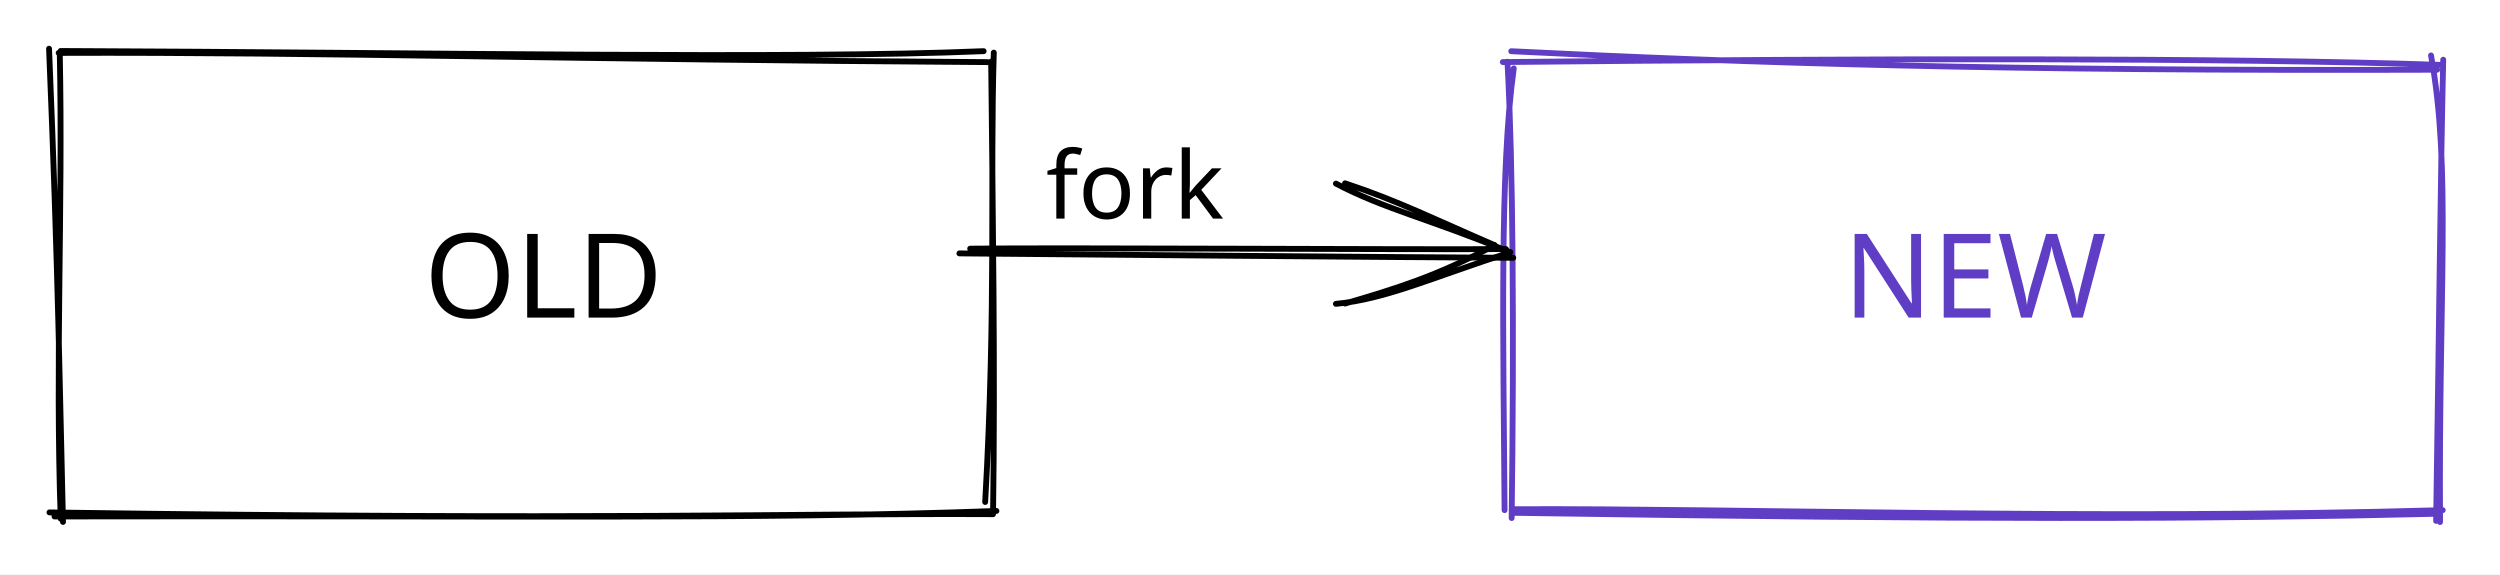
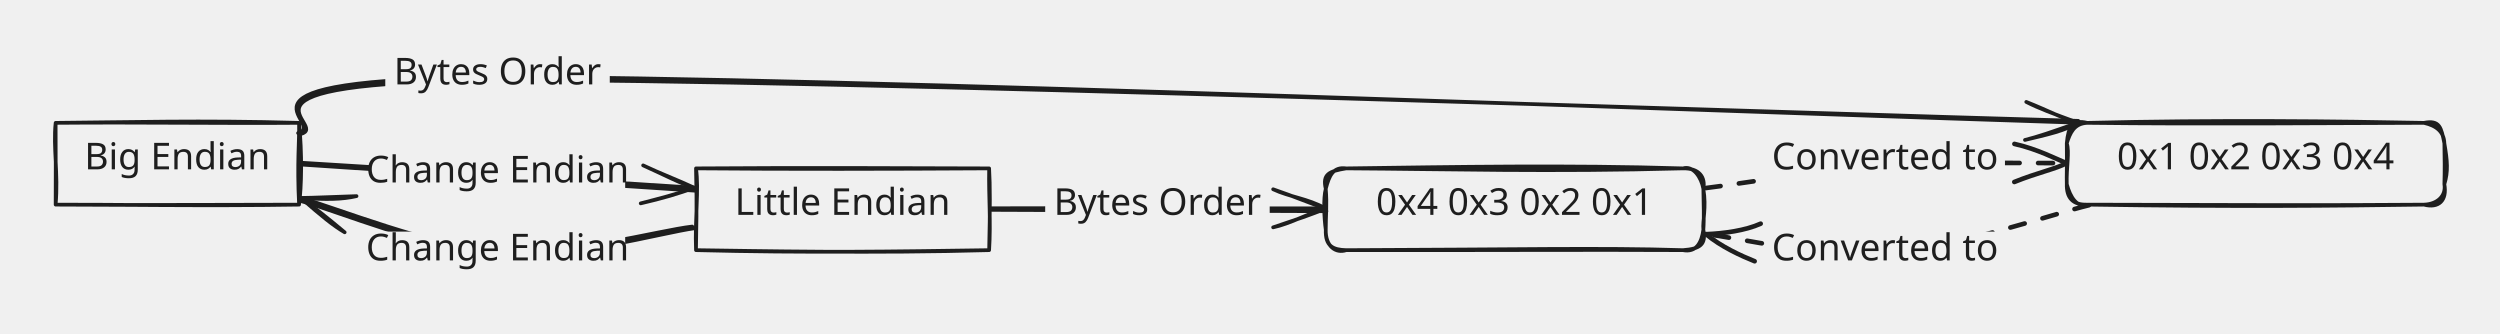
- <svg xmlns="http://www.w3.org/2000/svg" version="1.1" viewBox="0 0 426.6 98" width="426.6" height="98">
+ <svg xmlns="http://www.w3.org/2000/svg" version="1.1" viewBox="0 0 1348.068 179.887" width="1348.068" height="179.887">
  
-   eyJ2ZXJzaW9uIjoiMSIsImVuY29kaW5nIjoiYnN0cmluZyIsImNvbXByZXNzZWQiOnRydWUsImVuY29kZWQiOiJ4nN1X21LjOFx1MDAxMH3nK1KZV8qj+4U3XHUwMDAyoZZiYKCAXHUwMDE52K2pKcdWYk9cdTAwMWPbaztAoPj3kZTgXHUwMDFiXHRks1BLrVx1MDAxZlx1MDAxMru7JbVa53S3XHUwMDFltjqdbjFLVXen01V3nlx1MDAxYoV+5t52t438RmV5mMRahex3nkwzz1pcdTAwMDZFkeY7nz+7aeqMwmKQJGPHSybzYSpSXHUwMDEzXHUwMDE1XHUwMDE3uTb8S393Olx1MDAwZva3tlCmvMKNR5GyXHUwMDAzrKpaXHUwMDBiXCLSlp4ksV1cdTAwMTdCXHUwMDBloURcdTAwMDTR0lwizPf1eoXytXroRrmqNEbUPdvt9c5cdFx1MDAxNfve5e5cdTAwMTm+6V/3ab9XLTtcZqPovJhF8125XjDNak7lRZaM1ffQL1x1MDAwMrN6S16Oy1x1MDAxM1x1MDAxZLVqVJZMR0Gs8rwxJkldLyxmRlx1MDAwNkApnUdhp1NJ7ky4XHUwMDExc1x1MDAwNMNcdTAwMDAgzjmQkpVaO55cdTAwMGKHUVx1MDAwNrBAgmBcdTAwMDA5azm2l0RJZlx1MDAxY/tcdTAwMDTsU7k2cL3xSPtcdTAwMTf7pU2RuXGeupk+scru9mnLVDpQ6odJXCJ03FFpXHUwMDExqHBcdTAwMTRcdTAwMTTahHOH6TVcdTAwMTDEXGZhQJisnFH2VKBcdTAwMTCMXHUwMDExwSEuNcaF9NC3XGL50Y5q4GbpXCJ63dx81Nw3nvdr8KpcdTAwMDZPU9+do1x1MDAwMDJOMcRQUCyqsEZhPNbKeFx1MDAxYUWVLPHGXHUwMDE1cKz0cXtcdTAwMTPEYrlcbrFcYlwiRCGmfH3Ekp57QNFPdTBcYo7ur3PEj//u7310xFx1MDAxMk5cdTAwMWOkXHUwMDExXHUwMDBiJWVcdTAwMWGQvI1Y6Vx1MDAwMI1YRKhcdTAwMGWGhKtcdTAwMDFLh9j3yH9cZlhcIiGiSGL69oBdKCqENVBWqLtqTzVI7F8xXHUwMDFlXHJHp1x1MDAxN1x1MDAwM8KPj07Pb1x1MDAwZdKMdEu7x8Xba2yAb8VcdTAwMDY3y5LbZUygbFx1MDAxNVx1MDAxMSDiiFxiKCRfm1xiQf5HcFx1MDAwNO6FYldHJ+nXveyOXHUwMDA2J1x1MDAxZp1cYjrKmlxiSFxuSCDhkshcdTAwMDZcdTAwMTFcdTAwMTCEXHUwMDBl0UTQ2VCXOcTeMXVL4mBDXHUwMDA0LKTOvlx1MDAwNIvnTFx1MDAwMG3kM6xri+RgXHUwMDAz4FvPNszUXHUwMDEyyVp+fFx1MDAxZJs1P9ys6IWxXHUwMDFmxiOtrDj11INcdTAwMWNaIF1cXMY9fIDhceLPzi5cdTAwMGZ/XHLc2c9vNZ51h4k3NV5cdTAwMDKHN1KDXHUwMDEwNaORm9rk4GhcdTAwMTBcdTAwMDBcdTAwMDKITupcdTAwMTJcdTAwMDLIXHUwMDE2XHUwMDE2j6VXKvYrn5rbcPNiL5lMwkJcdTAwMDfgNFx046JtYXe0a+hcdTAwMTUo129r9cx1XZuHqZmxmWaqt0513PajfP+xvdR6JX5ao7fq/6tcdTAwMTJGI7HVKydoXHUwMDBiq1ZPM1xiUJ021s5cdTAwMTfLs+RcdTAwMDfPXHUwMDE3XHUwMDE0I1x1MDAwN5vCKVx1MDAwMKZCiGq7Nl9cdTAwMDDiXGLT6lGEXHUwMDExJVjSlmNvVzlJ1Z6VXHRcdTAwMDLV0tM8Q1CNXHTCXHUwMDAxfIfS+JbVqzr0JC7Ow3vbioGG9MCdhNGscW5cdTAwMTal2tOT/vd6XHUwMDFjc6VcdTAwMTe0mFx1MDAxNFxy090oXHUwMDFjXHUwMDE5XHUwMDEwdz29XHUwMDA1lTXwXYT6KlVcdTAwMWFMQt+vt46eXt/Vc2aH63R8SVx1MDAxNo7C2I0uau5txDbGV7ONXHUwMDBiXHUwMDA2zW1jbbZcck6Ci+Trdb7369b7tu9dzej1n18+OtuQkC9V51x1MDAwNduYbteBbtxcdTAwMDFfybZ/W51cdFnCNvqMbfq+XHUwMDBi6jnhf0i2r1/2/1x1MDAxMdlcIjUsXqBakaSreNbYQptUxo2NSIXEKlJJhilcdTAwMTF0fUq93Kd8UErpmmRcdTAwMGJcdTAwMTjSuFx1MDAwMVRQSVx1MDAxYZyCXHUwMDEyOtJwSrdMklx1MDAxMirfjVJ4WVx1MDAwMXvW4kpo8I1cdTAwMTF8e06VPVHjbrfOXaZcdTAwMDG0eVNXata53EnMazevzVx1MDAxOFu7lL/C2GGSjZdTljRs35uy1o+tp1x1MDAxONn4dN00PS90dMrbgD7e0F9ssZqte1x1MDAxM6rb3nOAfVx1MDAxYdrHzGrzgOGcMof78Lj1+Fx1MDAxYt42Ri0ifQ==
+   eyJ2ZXJzaW9uIjoiMSIsImVuY29kaW5nIjoiYnN0cmluZyIsImNvbXByZXNzZWQiOnRydWUsImVuY29kZWQiOiJ4nO2ca1faWFx1MDAxN8ff+ylcXDxvS+bcL30nXG5VR6tVq5VZs1xckaSQilx0kijgrH732UEkJ4hcdTAwMTAskdBncNFCrjvnnP/v7L2zwz9cdTAwMWKbm6Vo0HFLXHUwMDFmN0tuv2G3Padr90pcdTAwMWbi5Vx1MDAwZm439Fx1MDAwMlx1MDAxZlaR4fcwuO82hlu2oqhcdTAwMTN+/ONcdTAwMGa707GaXnRcdTAwMWRcdTAwMDQ3ViO4fdrNbbu3rlx1MDAxZoWw4V/wfXPzn+G/xom6biOy/WbbXHUwMDFk7jBcXJWci00u+1x1MDAxY/jDs2LBiOSSXHUwMDEzPN7CXHUwMDBid+BskevA6u92O3STNfGi0uXgqvOjeqaZdirnxzby7TP9JTnpd6/dPo1cdTAwMDbtoVFhXHUwMDAw156sXHUwMDBio25w4154TtR6blx1MDAwMGP5a3t1g/tmy3fD+OJcdTAwMTMzg47d8KJBvFxmofHSp1x1MDAxNvi4mSzpp77F21NlXHUwMDExzVx1MDAxOWeIcFwiXHUwMDE053zCkO2gXHUwMDFkdGND/ofd+C8x5dpu3DTBXHUwMDFl31x1MDAxOW9cdTAwMTN1bT/s2F3onWS73uhcdTAwMTIxxVx1MDAxNlx1MDAxMVxmayQkVUTh5JpbrtdsRXHfMFx1MDAwYmn4U4gjTiVOLjF0h52AhZZwjUyOV8QmdPac4Wj4O2n5rn3r7sV7+Pftttl8vjNqvtSK63hFdXJgmYMrNcBcIrefXFyhMVx1MDAxZbwyu7itV7ajRu+id/+113D75UZpvN3PXHUwMDBm01x1MDAwZvu0c9/dV9WwKvqf+1wi7O19w/2HvSB9lufz291u0Mt63EHd/tJpePp7vdlsVHDt4miwX1vCcZ3rL6E4P7r8UXs8Ojzx+uHD0clOtuOOPiX9dd9x7CeZYYlcYkVcdTAwMThRJkVcItW2599M9lk7aNwkytwwXGZeXHUwMDFhXHUwMDEwQFx1MDAxN1JcdTAwMTEuM1x1MDAwM6FXXHUwMDBivl9Vd53e9lx1MDAwZlf5XHUwMDAz+XBbPrwsNlx1MDAxMCjjwFx1MDAwMEWkUkhxTSVPXHUwMDExQlx1MDAxMEux6ZJcXDYguLKQUFhcblwiNKeY8LdcdTAwMDCCXHUwMDAzXHUwMDFmXHUwMDE4sIxcdTAwMTeTXHUwMDEw2KlcdTAwMTHe3q9Vr/a+qfNylYR3W5lcdTAwMTW3doQ4PLo6vbx0ar7Tkq63c6vdr+HvRFxipUBcdTAwMWJIy+yA4L3a3ec/b07UduPT4Z3cXHUwMDEx4ZF/XWxAYKSYxVx1MDAwNMKaYfgsXHUwMDExS1x1MDAwMeJcdTAwMWRdXGKCqCWQ1Fx1MDAxYzBFXHUwMDA0lm/yIFx1MDAxNOWaMK3xr1x1MDAwM1wiXHUwMDE58s/jiI6W/FxcNjeuK9Xd6kndvz3/dNa87z3u+vvo7lx1MDAxZGbqmcct68vPj1enXGJfVfT5tZRcdTAwMDfsplZdwnFvLsWJ6lx07Vx1MDAxY3dIcFx1MDAxMXaP7s8vy0vlXHUwMDA2Xy03IMpcdTAwMDA7QFKZudHxulvBp6+CXHUwMDFkbrfKvb3mebDdcYrNXHJcdTAwMDHYUEpQXHUwMDE2z8lcbmS7XCK/YinUkFx1MDAxMFx1MDAxYVJcdTAwMDWYWytqyN2D4IxVe4PT+tebircvWf+h/Vx1MDAwZbP3f9SYTY2n808hXHUwMDA2fY1cdTAwMTjgXHUwMDEyY8yw4ZzPI8ZsZ7GQxIhTXHUwMDA0pk835Fx1MDAwNFx1MDAwMk7kXGJcdTAwMDdcZtKn7CVcdTAwMTJgOcZKJy/6glx0SHJcdTAwMGWjXHUwMDAzLSFcdTAwMTnxklx0JC8m2NrRJ9eNw69cdTAwMGb7OyFquI9lfVxcX1xcXHUwMDBidFx1MDAwMS1cdTAwMTi9Z3ejiuc7nt9MX/UoqbeXIa1cdTAwMTa3aNC4j5ugjCwsXHUwMDE4Zlx1MDAxMLtymG4gYMfU2Kxpd2KrX7Sk6zvzjZhcdTAwMWTKXHUwMDFiRoBcclx1MDAxYUO7aMRcdTAwMTmliCfpglx1MDAxOSa07TDaXHUwMDBlbm+9XGKa9jjw/GiyXHSHbbVcdTAwMTWDouXaL1x1MDAwNlx1MDAwZlxcgrlukiid+IjpQfKXMVx1MDAxNJA5LtD4899cdTAwMWambk0wNTVcdTAwMTK/YMmEOpKDbJj/L4+AWCnMXHUwMDE4Izw7XHUwMDAyZ8e1hUQgXHUwMDA1V0RqlUKgXHUwMDA2P1xu01x0XHUwMDEz3lx1MDAwMYFcdTAwMTRZjGiUvIxmXHUwMDE4IZCoWHuIJb7dOiBcdTAwMTC32t6jqv95uls92D45XGK3dki5XyxcdTAwMDQuQJ+4Z7BQWoA8iNREgsctlkXBzChcdTAwMWXZgbSCXHUwMDAxIbRmSlxuorPYsU4oLGMkLI6luVx1MDAxM8hHYD13zylcdTAwMTQtY25RjEyF5Y9RiVmc5dXZY8/Z6YNCYnSaJ8moxeikXHTLw6jmylJxYun59Vx1MDAxMqhEWVQl3uJcYqKKUMGIUOvlRnrnx99oRVxcfSvXT/bqdddcdTAwMGIr95/zTeDm5kY+s4tcbo4g0NfQI1x1MDAxMOtzY8tfYujsnG/KXHUwMDBlKVx1MDAxNVaScFxub8U1y2DCOuFzXG49yyBcbqXkvD01l9PVNTxcdTAwMDa3XHUwMDA0lSZHee5cdTAwMWPlQnNcZiDKnvqfnU8pJEY5opZcdTAwMTLjSXyI0aesXm5cdTAwMTjFXG7DXHUwMDEwMVwii8RcdTAwMTdcdTAwMWVzNDEyKVx1MDAwYsBcdTAwMTRcYsqT7lpcdTAwMDeGPjZcYv0yqFx1MDAxZkVU9jq98uW1XHUwMDE4oPtiMTSzXHUwMDFmWn52RFx1MDAxOWGIS84hXoPIYmlcdTAwMTCdnVx1MDAwMJ/iXHUwMDEwL27HWpFUoVdkMrF7TvgjXGJcdTAwMDI/jVx1MDAwNEm2mMe/2XnfZfDPscOWu+R7n1pYiKVLXCKAUHlcdTAwMTKQIGUhboRcdTAwMDVTQnNcIsEqYUx4hjnP2UlcIiVcdTAwMTNUr1dovi+OL863XHUwMDBlayd3l0Hl6mDr8PxcdTAwMTBv5ZupX1x1MDAxNIlcdTAwMGK4c08k4phcdTAwMTOgdOzSKZopO5hcdTAwMDdcdTAwMTGRUExcIsaoXHUwMDE2glx1MDAwMlx1MDAxNnVcdTAwMDY71omIXHUwMDEwmmuLXHUwMDBiNZZcdTAwMDQ2d1x1MDAwN8HwtGDmXHUwMDFljyD5ilx1MDAwZeNcdTAwMTdcdTAwMDYuoORkXGInx8tcdLlcdTAwMTQxhcRcIreAZt9cdTAwMTErJnGVUpbW6chdXHUwMDEyi1x1MDAxYbePl+5yam5pw8tN7lx1MDAwMVx1MDAxMVx1MDAwYlGjj1xyXHUwMDEyP1OWXHUwMDEyISS4nrlUk+RG2fLVnmrw6PDm0/bVXHUwMDAze/zx593j2VmxKLso3TBcdTAwMDRcdTAwMDCUYIifNdFMXHUwMDEww1x1MDAxZnqn6H3kXHUwMDAxI1x1MDAwNk2kXHUwMDExhVx1MDAwMFFqSsjvXHUwMDE2w2tpMUVcdTAwMTLHk5t7l19KZq4nq5mpvrlHyUTX1MCffNDAXFw2TotSSTTVXHUwMDFjZafr9GLvQsfzmFtcdTAwMWNEQiQ0LpUwYU5kSOW71fqi+K6p1pRD4I7MTJfh41x1MDAxYYWEI9pqRJQkeFx1MDAxObV7s4t755EvMWBcdTAwMDHyfVx1MDAwZvzo1Ht8XG6fUktr9q3XXHUwMDFlpLp1OIKhXHUwMDE5K15zs1xujLL9UmrdVttrxiO61Fx1MDAwMJvdbmqwR17Dbo83uPVcdTAwMWPHrE9rwFx0bc93u1mypKWg6zU9326fzbBcdTAwMDfawN1cdTAwMWRPmpbRcdd26MZrh823XFzFXHUwMDEy6FxyrjnINrNip1x1MDAxN19cdTAwMTdasVRgXHUwMDBiwyRcdTAwMTLPbpxwmi6ii1x1MDAxZCMlqFx1MDAwMFeVg2hFjmk5XCIsXHUwMDA2ikVCYEFS5JglWIUhXHUwMDA2VVxc5l6NP0+wxFx1MDAxY6y5XG72XHUwMDAwJvG2m69m5zxmMqnZV0xaiWzjWlx1MDAxOUU1Zdkn2um1z4WWbXxcdTAwMWbcXHUwMDAy2Vx1MDAxMiw0zLVYpSs63nGilVx1MDAxMKdKreN0kKJcdTAwMDQl0eVcZtlycPDAcrryafb9VIv6eFx1MDAxM/VcdLwpvFlOup3z9Mekbl81aiXKlUIwyrTIXjgwvfy40MJcdTAwMTWgW8FcdTAwMTGFS9VKc6PG553n27foXHUwMDE2M1x1MDAwMeBcdTAwMDF/OvfHY3MpjXqjcNlIXHUwMDFmsU5wTsKd8/jFS+G+YtRKhKulkpLiXHUwMDA1QtvpNcKFXHUwMDE2Lky0XHUwMDE241x1MDAxOIFuWfrh0cFwRrM0Qkb5XHUwMDAwmzBsmc+5SyBcYig39pLNp2ln+slcbmOtKF25n/x+wt1uQUfm7CfPeVx1MDAwNmJStq+YtFx1MDAxYT9ZUIpcdTAwMDRcdTAwMDR+2Vx1MDAwYkyml7WusWq1sHSOXHUwMDE1e29RKlx1MDAxN1x1MDAxY2DKl3FX9T+hJkKdU6lfZKEqpWFMXHUwMDEwlT1ccjW9dLLYOpXSip9Z5UxcdTAwMTDBXHUwMDA0U2mhkrhGwkjXXHUwMDFi0Fp+XCJcbluIg2+OJJNIXCIjSJ0hW1A4oUwspcj213T7pmKtt2WOXHUwMDA3kVx1MDAxYm5cdTAwMWV1XHUwMDFkU5hLVe2cwvBcdTAwMTep42lcdTAwMDatZnLFSlx1MDAxM8XJXHUwMDAyXHUwMDBmYE+v1Su0aDmlXHUwMDE211wiXHUwMDExbUqzT7FswXRcblx1MDAxNyUo9I1cXPn8+lvpdHblcYF1qrBcdTAwMDZfa5FcdTAwMWZKmF5AVmidapCKXCJcdTAwMTLUwlx1MDAxMVxmfZnOOeXtXHUwMDA0XHUwMDEzbVx1MDAxMa2VQjp+vpJnSjRpocFcdTAwMGIuQIL4TVx1MDAxNShv84JcdTAwMDM/lp3rbEZBTjKdUyD7wlx0nmrRiu7F0viHXHUwMDEzkcqu0+klSGus0+E9nVx1MDAxY2/kvEWnXGbCW4JJ/j+X+H+l0zlllTnodGNUPVWyO53TXGLat/RcXK9cdTAwMDZcdTAwMWTqOaNGStq09OC5vcrsXHUwMDExtjHSfyw1d1h/+HPj579Xwt+ZIn0=
  <defs>
-     <style>
+     <style class="style-fonts">
      @font-face {
        font-family: "Virgil";
-         src: url("https://unpkg.com/@excalidraw/excalidraw@0.13.0/dist/excalidraw-assets/Virgil.woff2");
+         src: url("https://unpkg.com/@excalidraw/excalidraw@undefined/dist/excalidraw-assets/Virgil.woff2");
      }
      @font-face {
        font-family: "Cascadia";
-         src: url("https://unpkg.com/@excalidraw/excalidraw@0.13.0/dist/excalidraw-assets/Cascadia.woff2");
+         src: url("https://unpkg.com/@excalidraw/excalidraw@undefined/dist/excalidraw-assets/Cascadia.woff2");
+       }
+       @font-face {
+         font-family: "Assistant";
+         src: url("https://unpkg.com/@excalidraw/excalidraw@undefined/dist/excalidraw-assets/Assistant-Regular.woff2");
      }
    </style>
  </defs>
-   <rect x="0" y="0" width="426.6" height="98" fill="#ffffff" />
-   <g stroke-linecap="round" transform="translate(10 10) rotate(0 79.6 38.80001)">
-     <path d="M0.34 -1.3 C62.54 -1.06, 125.09 0.12, 157.85 -1.27 M0.01 -0.97 C44.69 -1.14, 89.27 0.19, 158.5 0.6 M159.58 -1.02 C158.94 20.37, 160 42.24, 158.11 75.66 M159.13 0.5 C159.41 27.04, 159.82 53.43, 159.46 77.16 M159.45 77.74 C125.32 77.56, 92.36 78.79, -1.56 77.44 M160.03 77.19 C119.18 78.67, 78.35 77.97, -0.7 78.13 M0.75 79.06 C0.24 58.69, -0.03 36.81, -1.63 -1.69 M0.36 78.51 C-0.58 51.45, 0.75 25.35, 0.2 -0.9" stroke="#000000" stroke-width="1" fill="none" />
+   <rect x="0" y="0" width="1348.068" height="179.887" fill="transparent" />
+   <g stroke-linecap="round" transform="translate(30 66.25045) rotate(0 65.6321 22.04545)">
+     <path d="M0 0 C45.46 -0.41, 90.45 0.35, 131.26 0 M0 0 C39.1 -0.32, 78.52 -1.5, 131.26 0 M131.26 0 C132.93 16.5, 132.62 34.46, 131.26 44.09 M131.26 0 C131.46 10.67, 130.13 20.6, 131.26 44.09 M131.26 44.09 C79.92 44.93, 28.31 43.98, 0 44.09 M131.26 44.09 C93.25 44.09, 54.02 44.46, 0 44.09 M0 44.09 C1.51 27.22, -1.43 13.3, 0 0 M0 44.09 C0.03 30.66, 0.1 17.78, 0 0" stroke="#1e1e1e" stroke-width="2" fill="none" />
  </g>
-   <g stroke-linecap="round" transform="translate(257.4 10.39999) rotate(0 79.6 38.80001)">
-     <path d="M0.48 -1.66 C40.79 0.35, 84.02 1.76, 158.48 1.5 M-0.96 0.19 C62.18 -0.46, 123.03 -0.57, 159.04 0.67 M157.43 -0.94 C160.93 18.37, 158.71 39.43, 158.97 78.68 M159.51 -0.21 C159.04 20.44, 158.86 41.89, 158.3 78.49 M159.43 76.65 C99.61 78.36, 39.11 76.31, 0.83 76.49 M158.79 77.26 C119.11 78.21, 78.82 78.3, 0.99 77.11 M-0.66 76.65 C-0.86 47.35, -1.53 18.76, 0.91 1.27 M0.55 78 C0.98 46.69, 0.78 17.41, -0.17 0.13" stroke="#5f3dc4" stroke-width="1" fill="none" />
+   <g stroke-linecap="round" transform="translate(375.2983 90.79591) rotate(0 79.03409 22.04545)">
+     <path d="M0 0 C59.03 -0.47, 118.43 -0.09, 158.07 0 M0 0 C51.84 0.44, 101.8 0.34, 158.07 0 M158.07 0 C157.77 16.01, 159.06 28.14, 158.07 44.09 M158.07 0 C158.6 9.17, 158.61 20.92, 158.07 44.09 M158.07 44.09 C96.57 45.86, 33.06 44.54, 0 44.09 M158.07 44.09 C108.48 44.81, 59.73 45.64, 0 44.09 M0 44.09 C-0.68 26.7, 1.69 11.6, 0 0 M0 44.09 C0.16 32.8, 0.55 21.98, 0 0" stroke="#1e1e1e" stroke-width="2" fill="none" />
  </g>
-   <g stroke-linecap="round">
-     <g transform="translate(164.4 42.80005) rotate(0 47.2 0)">
-       <path d="M-0.69 0.44 C15.01 0.59, 78.07 1.13, 93.82 1.19 M1.15 -0.37 C16.68 -0.56, 77.31 -0.18, 92.57 -0.3" stroke="#000000" stroke-width="1" fill="none" />
+   <g stroke-linecap="round" transform="translate(1114.46 66.25045) rotate(0 101.804 22.04545)">
+     <path d="M11.02 0 C76.08 0.79, 141.99 0.11, 192.59 0 M11.02 0 C80.4 -1.75, 148.78 -0.9, 192.59 0 M192.59 0 C199.36 1.5, 203.43 4.87, 203.61 11.02 M192.59 0 C201.22 -1.72, 201.91 2.59, 203.61 11.02 M203.61 11.02 C205.28 20.72, 205.69 26.2, 203.61 33.07 M203.61 11.02 C203.78 18.38, 203.83 26.21, 203.61 33.07 M203.61 33.07 C204.69 39.48, 199.66 43.9, 192.59 44.09 M203.61 33.07 C205.21 42, 200.46 46.18, 192.59 44.09 M192.59 44.09 C143.43 44.79, 92.79 45.37, 11.02 44.09 M192.59 44.09 C141.26 44.53, 88.7 44.28, 11.02 44.09 M11.02 44.09 C2.98 44.34, -0.19 40.09, 0 33.07 M11.02 44.09 C5.51 45.83, 1.9 40.2, 0 33.07 M0 33.07 C-0.3 24.23, 1.57 15.54, 0 11.02 M0 33.07 C-0.14 27.96, 0.17 23.78, 0 11.02 M0 11.02 C0.83 1.8, 3.11 -1.94, 11.02 0 M0 11.02 C1.76 5.51, 3.86 0.34, 11.02 0" stroke="#1e1e1e" stroke-width="2" fill="none" />
+   </g>
+   <g stroke-linecap="round" transform="translate(714.8863 90.79591) rotate(0 101.804 22.04545)">
+     <path d="M11.02 0 C66.67 0.34, 120.49 1.97, 192.59 0 M11.02 0 C70.06 -0.82, 130.44 -1.89, 192.59 0 M192.59 0 C201.44 -0.18, 204.8 4.79, 203.61 11.02 M192.59 0 C198.21 -1.7, 202.52 4.87, 203.61 11.02 M203.61 11.02 C205.36 21.19, 203.09 28.26, 203.61 33.07 M203.61 11.02 C203.68 18.91, 204.09 27.13, 203.61 33.07 M203.61 33.07 C202.67 40.14, 199.74 45.48, 192.59 44.09 M203.61 33.07 C205.19 40.94, 202.02 43.42, 192.59 44.09 M192.59 44.09 C147.47 42.68, 103.86 43.79, 11.02 44.09 M192.59 44.09 C140.06 43.81, 87.27 44.2, 11.02 44.09 M11.02 44.09 C3.92 43.9, -0.33 42.01, 0 33.07 M11.02 44.09 C5.42 45.99, -0.22 42.03, 0 33.07 M0 33.07 C-0.86 27.08, -1.39 16.22, 0 11.02 M0 33.07 C-0.03 26.17, 0.74 19.26, 0 11.02 M0 11.02 C-1.87 3.11, 1.74 1.53, 11.02 0 M0 11.02 C1.84 3.86, 4.01 -1, 11.02 0" stroke="#1e1e1e" stroke-width="2" fill="none" />
+   </g>
+   <g mask="url(#mask-xeJ8EsE6xNx6swIX1xvIo)" stroke-linecap="round">
+     <g transform="translate(161.764 88.796) rotate(0 106.517 6.5595)">
+       <path d="M0.69 -0.05 C36.2 2.34, 177.87 11.71, 213.32 14.05 M-0.41 -1.12 C34.95 0.96, 176.99 10.21, 212.52 12.41" stroke="#1e1e1e" stroke-width="2" fill="none" />
    </g>
-     <g transform="translate(164.4 42.80005) rotate(0 47.2 0)">
-       <path d="M65.12 9 C73.83 6.42, 80.68 4.38, 90.64 -0.96 M63.56 9.05 C72.01 8.25, 79.6 4.7, 93.31 0.25" stroke="#000000" stroke-width="1" fill="none" />
+     <g transform="translate(161.764 88.796) rotate(0 106.517 6.5595)">
+       <path d="M183.73 20.86 C192.87 18.46, 203.7 15.85, 212.52 12.41 M183.73 20.86 C195.07 18.24, 204.63 15.51, 212.52 12.41" stroke="#1e1e1e" stroke-width="2" fill="none" />
    </g>
-     <g transform="translate(164.4 42.80005) rotate(0 47.2 0)">
-       <path d="M65.12 -11.52 C73.88 -8.65, 80.74 -5.23, 90.64 -0.96 M63.56 -11.47 C71.9 -7.09, 79.49 -5.46, 93.31 0.25" stroke="#000000" stroke-width="1" fill="none" />
+     <g transform="translate(161.764 88.796) rotate(0 106.517 6.5595)">
+       <path d="M185.03 0.38 C193.71 4.54, 204.12 8.47, 212.52 12.41 M185.03 0.38 C196.07 5.32, 205.15 10.15, 212.52 12.41" stroke="#1e1e1e" stroke-width="2" fill="none" />
    </g>
  </g>
-   <g transform="translate(315.5 36.2) rotate(0 21.5 13)">
-     <text x="21.5" y="18" font-family="Virgil, Segoe UI Emoji" font-size="20px" fill="#5f3dc4" text-anchor="middle" style="white-space: pre;" direction="ltr">NEW</text>
+   <mask id="mask-xeJ8EsE6xNx6swIX1xvIo">
+     <rect x="0" y="0" fill="#fff" width="475.798" height="202.915" />
+     <rect x="199.451" y="82.855" fill="#000" width="137.66" height="25" opacity="1" />
+   </mask>
+   <g mask="url(#mask-yZaQpci9fZggcB1FWOyJF)" stroke-linecap="round">
+     <g transform="translate(374.798 122.768) rotate(0 -106.517 -0.3455)">
+       <path d="M-0.05 0.28 C-17.6 2.66, -70.23 17.38, -105.59 14.95 C-140.95 12.53, -194.2 -9.36, -212.2 -14.25 M-1.54 -0.61 C-19.14 1.33, -70.89 15.58, -106.05 13.01 C-141.22 10.44, -194.59 -11.13, -212.53 -16.03" stroke="#1e1e1e" stroke-width="2" fill="none" />
+     </g>
+     <g transform="translate(374.798 122.768) rotate(0 -106.517 -0.3455)">
+       <path d="M-182.55 -17.01 C-190.37 -15.21, -198.58 -15.1, -212.53 -16.03 M-182.55 -17.01 C-193.84 -16.68, -205.1 -16.1, -212.53 -16.03" stroke="#1e1e1e" stroke-width="2" fill="none" />
+     </g>
+     <g transform="translate(374.798 122.768) rotate(0 -106.517 -0.3455)">
+       <path d="M-188.94 2.5 C-195.1 -1.1, -201.54 -6.38, -212.53 -16.03 M-188.94 2.5 C-197.65 -4.8, -206.43 -11.8, -212.53 -16.03" stroke="#1e1e1e" stroke-width="2" fill="none" />
+     </g>
  </g>
-   <g transform="translate(72.39998 36.20003) rotate(0 22 12.5)">
-     <text x="0" y="18" font-family="Virgil, Segoe UI Emoji" font-size="20px" fill="#000000" text-anchor="start" style="white-space: pre;" direction="ltr">OLD</text>
+   <mask id="mask-yZaQpci9fZggcB1FWOyJF">
+     <rect x="0" y="0" fill="#fff" width="688.832" height="253.197" />
+     <rect x="199.451" y="124.887" fill="#000" width="137.66" height="25" opacity="1" />
+   </mask>
+   <g mask="url(#mask-dbQs6VOYjFzOMRixsvORD)" stroke-linecap="round">
+     <g transform="translate(161.764 71.387) rotate(0 478.9125 -14.4435)">
+       <path d="M0.28 0.93 C17.98 -3.74, -52.92 -26.86, 106.85 -28.06 C266.62 -29.25, 816.9 -10.03, 958.89 -6.22 M-1.03 0.37 C16.48 -4.63, -53.87 -28.81, 106.08 -29.74 C266.03 -30.67, 816.44 -9.53, 958.68 -5.22" stroke="#1e1e1e" stroke-width="2" fill="none" />
+     </g>
+     <g transform="translate(161.764 71.387) rotate(0 478.9125 -14.4435)">
+       <path d="M930.15 4.08 C941.9 1.25, 951.94 -0.86, 958.68 -5.22 M930.15 4.08 C936.96 2.4, 944.32 -0.09, 958.68 -5.22" stroke="#1e1e1e" stroke-width="2" fill="none" />
+     </g>
+     <g transform="translate(161.764 71.387) rotate(0 478.9125 -14.4435)">
+       <path d="M930.85 -16.43 C942.34 -11.93, 952.13 -6.71, 958.68 -5.22 M930.85 -16.43 C937.64 -12.96, 944.82 -10.3, 958.68 -5.22" stroke="#1e1e1e" stroke-width="2" fill="none" />
+     </g>
  </g>
-   <g transform="translate(178.5 23.30002) rotate(0 16.5 10)">
-     <text x="0" y="14" font-family="Virgil, Segoe UI Emoji" font-size="16px" fill="#000000" text-anchor="start" style="white-space: pre;" direction="ltr">fork</text>
+   <mask id="mask-dbQs6VOYjFzOMRixsvORD">
+     <rect x="0" y="0" fill="#fff" width="1220.589" height="199.774" />
+     <rect x="207.751" y="30" fill="#000" width="121.06" height="25" opacity="1" />
+   </mask>
+   <g mask="url(#mask-dMO_SYYdFndh7eiDm9eUs)" stroke-linecap="round">
+     <g transform="translate(533.866 112.841) rotate(0 90.26 0)">
+       <path d="M0.93 0.33 C31.16 0.46, 151.52 0.96, 181.35 1.06 M-0.05 -0.54 C30.11 -0.74, 151.02 -0.44, 180.84 -0.5" stroke="#1e1e1e" stroke-width="2" fill="none" />
+     </g>
+     <g transform="translate(533.866 112.841) rotate(0 90.26 0)">
+       <path d="M152.64 9.75 C161.52 7.88, 171.07 2.49, 180.84 -0.5 M152.64 9.75 C164.02 5.86, 174.53 2.63, 180.84 -0.5" stroke="#1e1e1e" stroke-width="2" fill="none" />
+     </g>
+     <g transform="translate(533.866 112.841) rotate(0 90.26 0)">
+       <path d="M152.65 -10.78 C161.57 -6.57, 171.12 -5.9, 180.84 -0.5 M152.65 -10.78 C164.1 -6.9, 174.61 -2.37, 180.84 -0.5" stroke="#1e1e1e" stroke-width="2" fill="none" />
+     </g>
+   </g>
+   <mask id="mask-dMO_SYYdFndh7eiDm9eUs">
+     <rect x="0" y="0" fill="#fff" width="815.386" height="212.841" />
+     <rect x="563.596" y="100.341" fill="#000" width="121.06" height="25" opacity="1" />
+   </mask>
+   <g mask="url(#mask--9YNz_S01_B9Vb77L4kFE)" stroke-linecap="round">
+     <g transform="translate(1126.045 109.841) rotate(0 -103.5255 13.773)">
+       <path d="M0.33 0.83 C-17.8 5.17, -74.1 24.36, -108.51 26.96 C-142.91 29.56, -189.63 18.12, -206.11 16.44" stroke="#1e1e1e" stroke-width="2.5" fill="none" stroke-dasharray="8 10" />
+     </g>
+     <g transform="translate(1126.045 109.841) rotate(0 -103.5255 13.773)">
+       <path d="M-176.65 10.77 C-184.76 14.46, -196.65 16.09, -206.11 16.44" stroke="#1e1e1e" stroke-width="2.5" fill="none" />
+     </g>
+     <g transform="translate(1126.045 109.841) rotate(0 -103.5255 13.773)">
+       <path d="M-179.9 31.03 C-187.11 28.15, -197.96 23.23, -206.11 16.44" stroke="#1e1e1e" stroke-width="2.5" fill="none" />
+     </g>
+   </g>
+   <mask id="mask--9YNz_S01_B9Vb77L4kFE">
+     <rect x="0" y="0" fill="#fff" width="1434.096" height="236.887" />
+     <rect x="951.827" y="124.887" fill="#000" width="129.3" height="25" opacity="1" />
+   </mask>
+   <g mask="url(#mask-kY6R8w69dPp2oWsrOuVY-)" stroke-linecap="round">
+     <g transform="translate(918.994 100.334) rotate(0 97.483 -6.019)">
+       <path d="M0.83 1.06 C16.83 -0.84, 64.47 -8.86, 96.9 -11.1 C129.32 -13.34, 178.9 -12.21, 195.4 -12.38" stroke="#1e1e1e" stroke-width="2.5" fill="none" stroke-dasharray="8 10" />
+     </g>
+     <g transform="translate(918.994 100.334) rotate(0 97.483 -6.019)">
+       <path d="M167.18 -2.21 C179.56 -7.22, 190 -9.36, 195.4 -12.38" stroke="#1e1e1e" stroke-width="2.5" fill="none" />
+     </g>
+     <g transform="translate(918.994 100.334) rotate(0 97.483 -6.019)">
+       <path d="M167.24 -22.73 C179.66 -20, 190.08 -14.4, 195.4 -12.38" stroke="#1e1e1e" stroke-width="2.5" fill="none" />
+     </g>
+   </g>
+   <mask id="mask-kY6R8w69dPp2oWsrOuVY-">
+     <rect x="0" y="0" fill="#fff" width="1214.96" height="212.372" />
+     <rect x="951.827" y="75.796" fill="#000" width="129.3" height="25" opacity="1" />
+   </mask>
+   <g transform="translate(45.53213 75.79591) rotate(0 50.09997 12.5)">
+     <text x="50.1" y="0" font-family="Virgil, Segoe UI Emoji" font-size="20px" fill="#1e1e1e" text-anchor="middle" style="white-space: pre;" direction="ltr" dominant-baseline="text-before-edge">Big Endian</text>
+   </g>
+   <g transform="translate(391.1224 100.3414) rotate(0 63.20995 12.5)">
+     <text x="63.21" y="0" font-family="Virgil, Segoe UI Emoji" font-size="20px" fill="#1e1e1e" text-anchor="middle" style="white-space: pre;" direction="ltr" dominant-baseline="text-before-edge">Little Endian</text>
+   </g>
+   <g transform="translate(1128.224 75.79591) rotate(0 88.03996 12.5)">
+     <text x="88.04" y="0" font-family="Virgil, Segoe UI Emoji" font-size="20px" fill="#1e1e1e" text-anchor="middle" style="white-space: pre;" direction="ltr" dominant-baseline="text-before-edge">0x1 0x2 0x3 0x4</text>
+   </g>
+   <g transform="translate(728.6504 100.3414) rotate(0 88.03996 12.5)">
+     <text x="88.04" y="0" font-family="Virgil, Segoe UI Emoji" font-size="20px" fill="#1e1e1e" text-anchor="middle" style="white-space: pre;" direction="ltr" dominant-baseline="text-before-edge">0x4 0x3 0x2 0x1</text>
+   </g>
+   <g transform="translate(199.451 82.8555) rotate(0 68.76804 12.40132)">
+     <text x="68.83" y="0" font-family="Virgil, Segoe UI Emoji" font-size="20px" fill="#1e1e1e" text-anchor="middle" style="white-space: pre;" direction="ltr" dominant-baseline="text-before-edge">Change Endian</text>
+   </g>
+   <g transform="translate(199.451 124.887) rotate(0 69.05518 -2.525051)">
+     <text x="68.83" y="0" font-family="Virgil, Segoe UI Emoji" font-size="20px" fill="#1e1e1e" text-anchor="middle" style="white-space: pre;" direction="ltr" dominant-baseline="text-before-edge">Change Endian</text>
+   </g>
+   <g transform="translate(207.7511 30) rotate(0 432.5095 26.96441)">
+     <text x="60.53" y="0" font-family="Virgil, Segoe UI Emoji" font-size="20px" fill="#1e1e1e" text-anchor="middle" style="white-space: pre;" direction="ltr" dominant-baseline="text-before-edge">Bytes Order</text>
+   </g>
+   <g transform="translate(563.5961 100.341) rotate(0 60.92252 12.72597)">
+     <text x="60.53" y="0" font-family="Virgil, Segoe UI Emoji" font-size="20px" fill="#1e1e1e" text-anchor="middle" style="white-space: pre;" direction="ltr" dominant-baseline="text-before-edge">Bytes Order</text>
+   </g>
+   <g transform="translate(951.8271 124.887) rotate(0 71.32851 -0.9595812)">
+     <text x="64.65" y="0" font-family="Virgil, Segoe UI Emoji" font-size="20px" fill="#1e1e1e" text-anchor="middle" style="white-space: pre;" direction="ltr" dominant-baseline="text-before-edge">Converted to</text>
+   </g>
+   <g transform="translate(951.8271 75.796) rotate(0 65.28198 18.81037)">
+     <text x="64.65" y="0" font-family="Virgil, Segoe UI Emoji" font-size="20px" fill="#1e1e1e" text-anchor="middle" style="white-space: pre;" direction="ltr" dominant-baseline="text-before-edge">Converted to</text>
  </g>
</svg>
